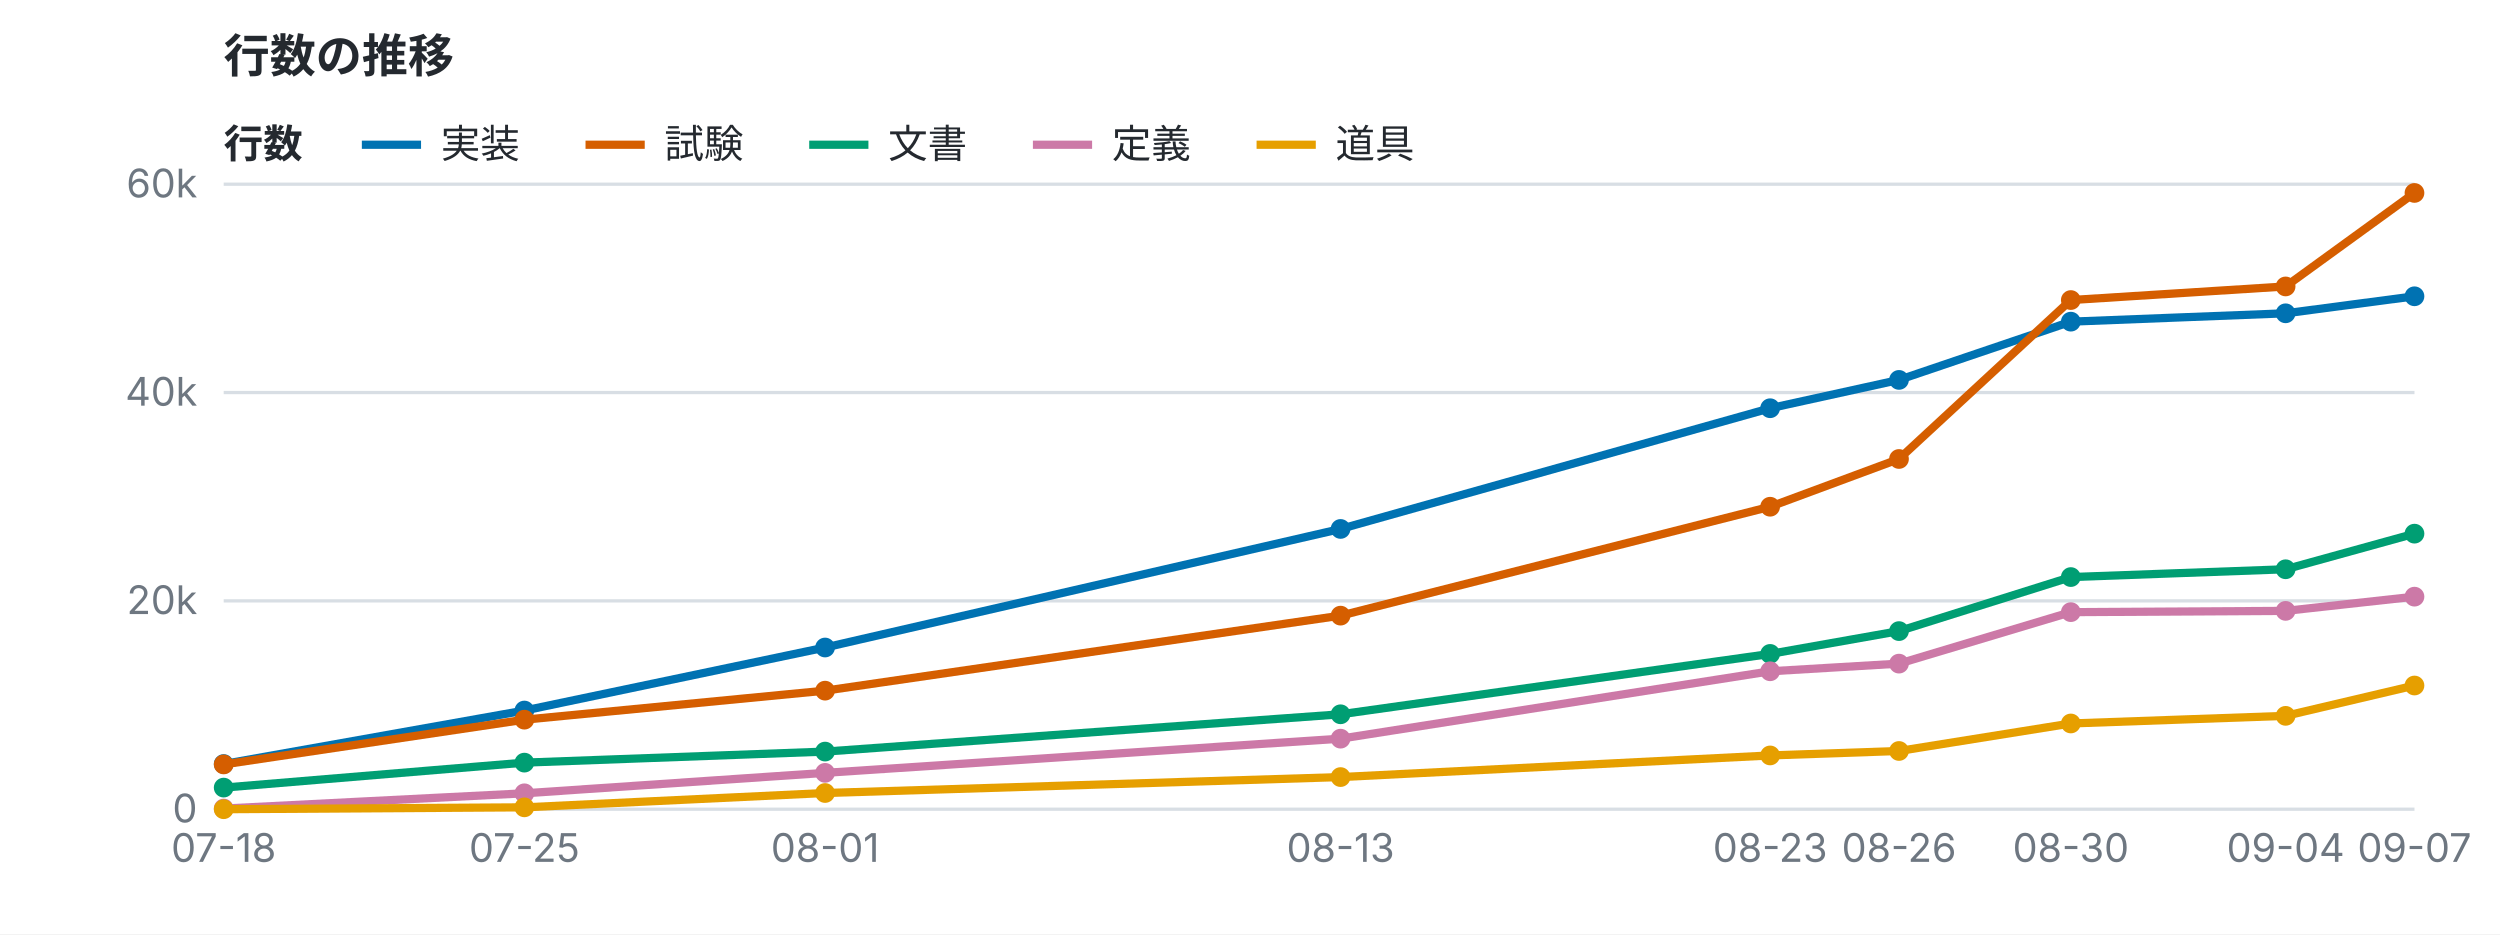
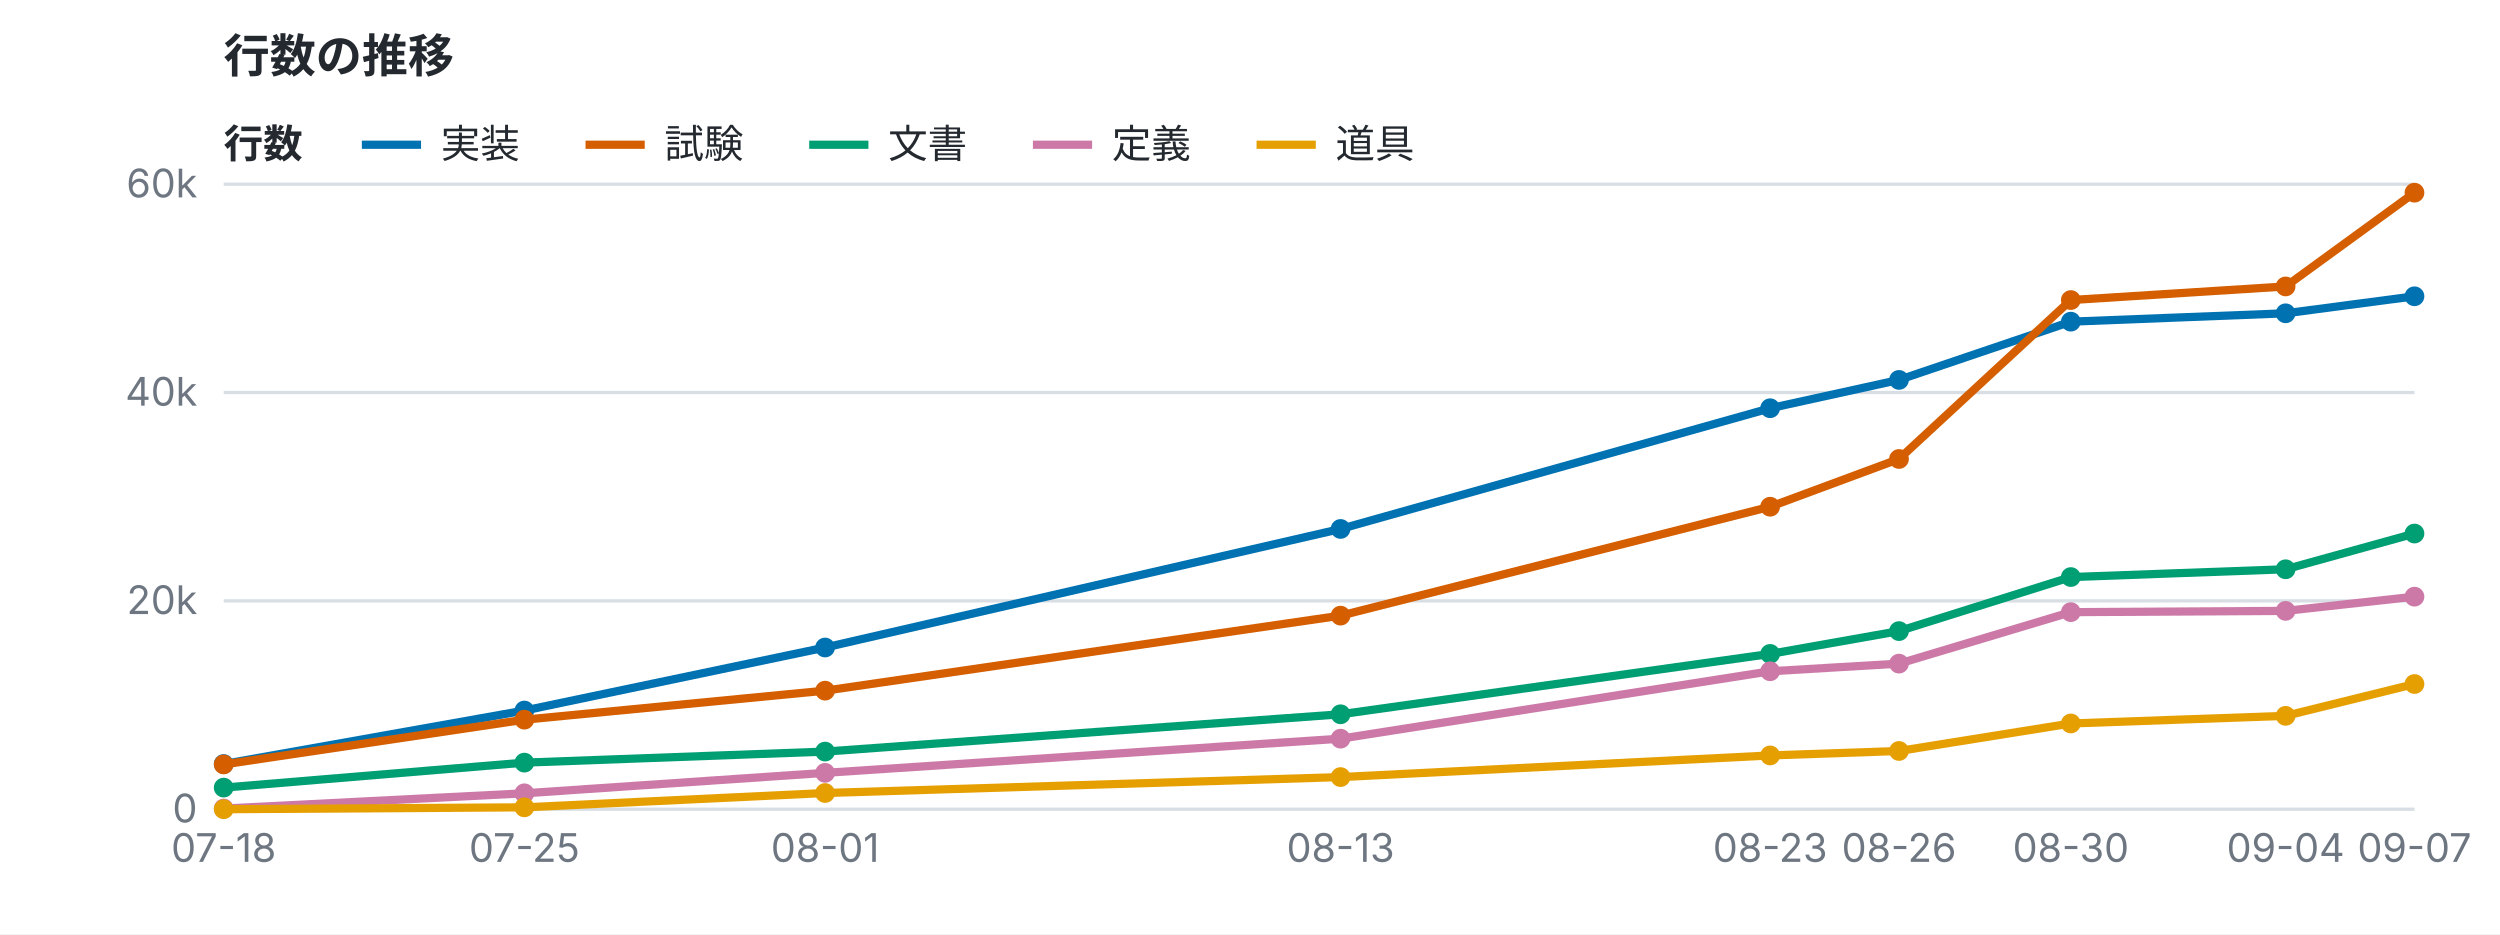
<svg xmlns="http://www.w3.org/2000/svg" width="760" height="284" viewBox="0 0 760 284" font-family="system-ui, -apple-system, 'Segoe UI', 'Hiragino Sans', 'Noto Sans JP', sans-serif" font-size="12">
  <rect width="760" height="284" fill="#ffffff" />
  <text x="68" y="22" font-size="14" font-weight="600" fill="#24292f">行数の推移</text>
  <line x1="68" y1="246" x2="734" y2="246" stroke="#d8dee4" />
  <text x="60" y="250" text-anchor="end" fill="#6e7781">0</text>
  <line x1="68" y1="182.667" x2="734" y2="182.667" stroke="#d8dee4" />
  <text x="60" y="186.667" text-anchor="end" fill="#6e7781">20k</text>
  <line x1="68" y1="119.333" x2="734" y2="119.333" stroke="#d8dee4" />
  <text x="60" y="123.333" text-anchor="end" fill="#6e7781">40k</text>
  <line x1="68" y1="56" x2="734" y2="56" stroke="#d8dee4" />
  <text x="60" y="60" text-anchor="end" fill="#6e7781">60k</text>
  <text x="68" y="48" fill="#24292f" font-weight="600">行数</text>
  <line x1="110" y1="44" x2="128" y2="44" stroke="#0072B2" stroke-width="2.5" />
  <text x="134" y="48" fill="#24292f">実装</text>
  <polyline points="68,232.266 159.412,216.002 250.824,196.844 407.529,160.798 538.118,124.102 577.294,115.492 629.529,97.784 694.824,95.244 734,90.07" fill="none" stroke="#0072B2" stroke-width="2.5" stroke-linejoin="round" />
  <circle cx="68" cy="232.266" r="3" fill="#0072B2" />
  <circle cx="159.412" cy="216.002" r="3" fill="#0072B2" />
  <circle cx="250.824" cy="196.844" r="3" fill="#0072B2" />
  <circle cx="407.529" cy="160.798" r="3" fill="#0072B2" />
  <circle cx="538.118" cy="124.102" r="3" fill="#0072B2" />
  <circle cx="577.294" cy="115.492" r="3" fill="#0072B2" />
  <circle cx="629.529" cy="97.784" r="3" fill="#0072B2" />
  <circle cx="694.824" cy="95.244" r="3" fill="#0072B2" />
  <circle cx="734" cy="90.07" r="3" fill="#0072B2" />
  <line x1="178" y1="44" x2="196" y2="44" stroke="#D55E00" stroke-width="2.5" />
  <text x="202" y="48" fill="#24292f">試験</text>
-   <polyline points="68,232.383 159.412,218.779 250.824,209.96 407.529,187.154 538.118,154.046 577.294,139.53 629.529,91.216 694.824,87.078 734,58.654" fill="none" stroke="#D55E00" stroke-width="2.5" stroke-linejoin="round" />
+   <polyline points="68,232.383 159.412,218.779 250.824,209.96 407.529,187.154 538.118,154.046 577.294,139.53 629.529,91.216 694.824,87.078 734,58.575" fill="none" stroke="#D55E00" stroke-width="2.5" stroke-linejoin="round" />
  <circle cx="68" cy="232.383" r="3" fill="#D55E00" />
  <circle cx="159.412" cy="218.779" r="3" fill="#D55E00" />
  <circle cx="250.824" cy="209.96" r="3" fill="#D55E00" />
  <circle cx="407.529" cy="187.154" r="3" fill="#D55E00" />
  <circle cx="538.118" cy="154.046" r="3" fill="#D55E00" />
  <circle cx="577.294" cy="139.53" r="3" fill="#D55E00" />
  <circle cx="629.529" cy="91.216" r="3" fill="#D55E00" />
  <circle cx="694.824" cy="87.078" r="3" fill="#D55E00" />
-   <circle cx="734" cy="58.654" r="3" fill="#D55E00" />
+   <circle cx="734" cy="58.575" r="3" fill="#D55E00" />
  <line x1="246" y1="44" x2="264" y2="44" stroke="#009E73" stroke-width="2.5" />
  <text x="270" y="48" fill="#24292f">文書</text>
-   <polyline points="68,239.432 159.412,231.839 250.824,228.482 407.529,217.142 538.118,198.788 577.294,191.853 629.529,175.428 694.824,173.056 734,162.232" fill="none" stroke="#009E73" stroke-width="2.5" stroke-linejoin="round" />
+   <polyline points="68,239.432 159.412,231.839 250.824,228.482 407.529,217.142 538.118,198.788 577.294,191.853 629.529,175.428 694.824,173.056 734,162.197" fill="none" stroke="#009E73" stroke-width="2.5" stroke-linejoin="round" />
  <circle cx="68" cy="239.432" r="3" fill="#009E73" />
  <circle cx="159.412" cy="231.839" r="3" fill="#009E73" />
  <circle cx="250.824" cy="228.482" r="3" fill="#009E73" />
  <circle cx="407.529" cy="217.142" r="3" fill="#009E73" />
  <circle cx="538.118" cy="198.788" r="3" fill="#009E73" />
  <circle cx="577.294" cy="191.853" r="3" fill="#009E73" />
  <circle cx="629.529" cy="175.428" r="3" fill="#009E73" />
  <circle cx="694.824" cy="173.056" r="3" fill="#009E73" />
-   <circle cx="734" cy="162.232" r="3" fill="#009E73" />
+   <circle cx="734" cy="162.197" r="3" fill="#009E73" />
  <line x1="314" y1="44" x2="332" y2="44" stroke="#CC79A7" stroke-width="2.5" />
  <text x="338" y="48" fill="#24292f">定義</text>
  <polyline points="68,245.8 159.412,241.165 250.824,234.948 407.529,224.555 538.118,204.067 577.294,201.743 629.529,186.09 694.824,185.707 734,181.384" fill="none" stroke="#CC79A7" stroke-width="2.5" stroke-linejoin="round" />
  <circle cx="68" cy="245.8" r="3" fill="#CC79A7" />
  <circle cx="159.412" cy="241.165" r="3" fill="#CC79A7" />
  <circle cx="250.824" cy="234.948" r="3" fill="#CC79A7" />
  <circle cx="407.529" cy="224.555" r="3" fill="#CC79A7" />
  <circle cx="538.118" cy="204.067" r="3" fill="#CC79A7" />
  <circle cx="577.294" cy="201.743" r="3" fill="#CC79A7" />
  <circle cx="629.529" cy="186.09" r="3" fill="#CC79A7" />
  <circle cx="694.824" cy="185.707" r="3" fill="#CC79A7" />
  <circle cx="734" cy="181.384" r="3" fill="#CC79A7" />
  <line x1="382" y1="44" x2="400" y2="44" stroke="#E69F00" stroke-width="2.5" />
  <text x="406" y="48" fill="#24292f">道具</text>
-   <polyline points="68,246 159.412,245.43 250.824,241.073 407.529,236.231 538.118,229.654 577.294,228.298 629.529,219.935 694.824,217.617 734,208.396" fill="none" stroke="#E69F00" stroke-width="2.5" stroke-linejoin="round" />
+   <polyline points="68,246 159.412,245.43 250.824,241.073 407.529,236.231 538.118,229.654 577.294,228.298 629.529,219.935 694.824,217.617 734,207.94" fill="none" stroke="#E69F00" stroke-width="2.5" stroke-linejoin="round" />
  <circle cx="68" cy="246" r="3" fill="#E69F00" />
  <circle cx="159.412" cy="245.43" r="3" fill="#E69F00" />
  <circle cx="250.824" cy="241.073" r="3" fill="#E69F00" />
  <circle cx="407.529" cy="236.231" r="3" fill="#E69F00" />
  <circle cx="538.118" cy="229.654" r="3" fill="#E69F00" />
  <circle cx="577.294" cy="228.298" r="3" fill="#E69F00" />
  <circle cx="629.529" cy="219.935" r="3" fill="#E69F00" />
  <circle cx="694.824" cy="217.617" r="3" fill="#E69F00" />
-   <circle cx="734" cy="208.396" r="3" fill="#E69F00" />
+   <circle cx="734" cy="207.94" r="3" fill="#E69F00" />
  <text x="68" y="262" text-anchor="middle" fill="#6e7781">07-18</text>
  <text x="159.412" y="262" text-anchor="middle" fill="#6e7781">07-25</text>
  <text x="250.824" y="262" text-anchor="middle" fill="#6e7781">08-01</text>
  <text x="407.529" y="262" text-anchor="middle" fill="#6e7781">08-13</text>
  <text x="538.118" y="262" text-anchor="middle" fill="#6e7781">08-23</text>
  <text x="577.294" y="262" text-anchor="middle" fill="#6e7781">08-26</text>
  <text x="629.529" y="262" text-anchor="middle" fill="#6e7781">08-30</text>
  <text x="694.824" y="262" text-anchor="middle" fill="#6e7781">09-04</text>
  <text x="734" y="262" text-anchor="middle" fill="#6e7781">09-07</text>
</svg>
